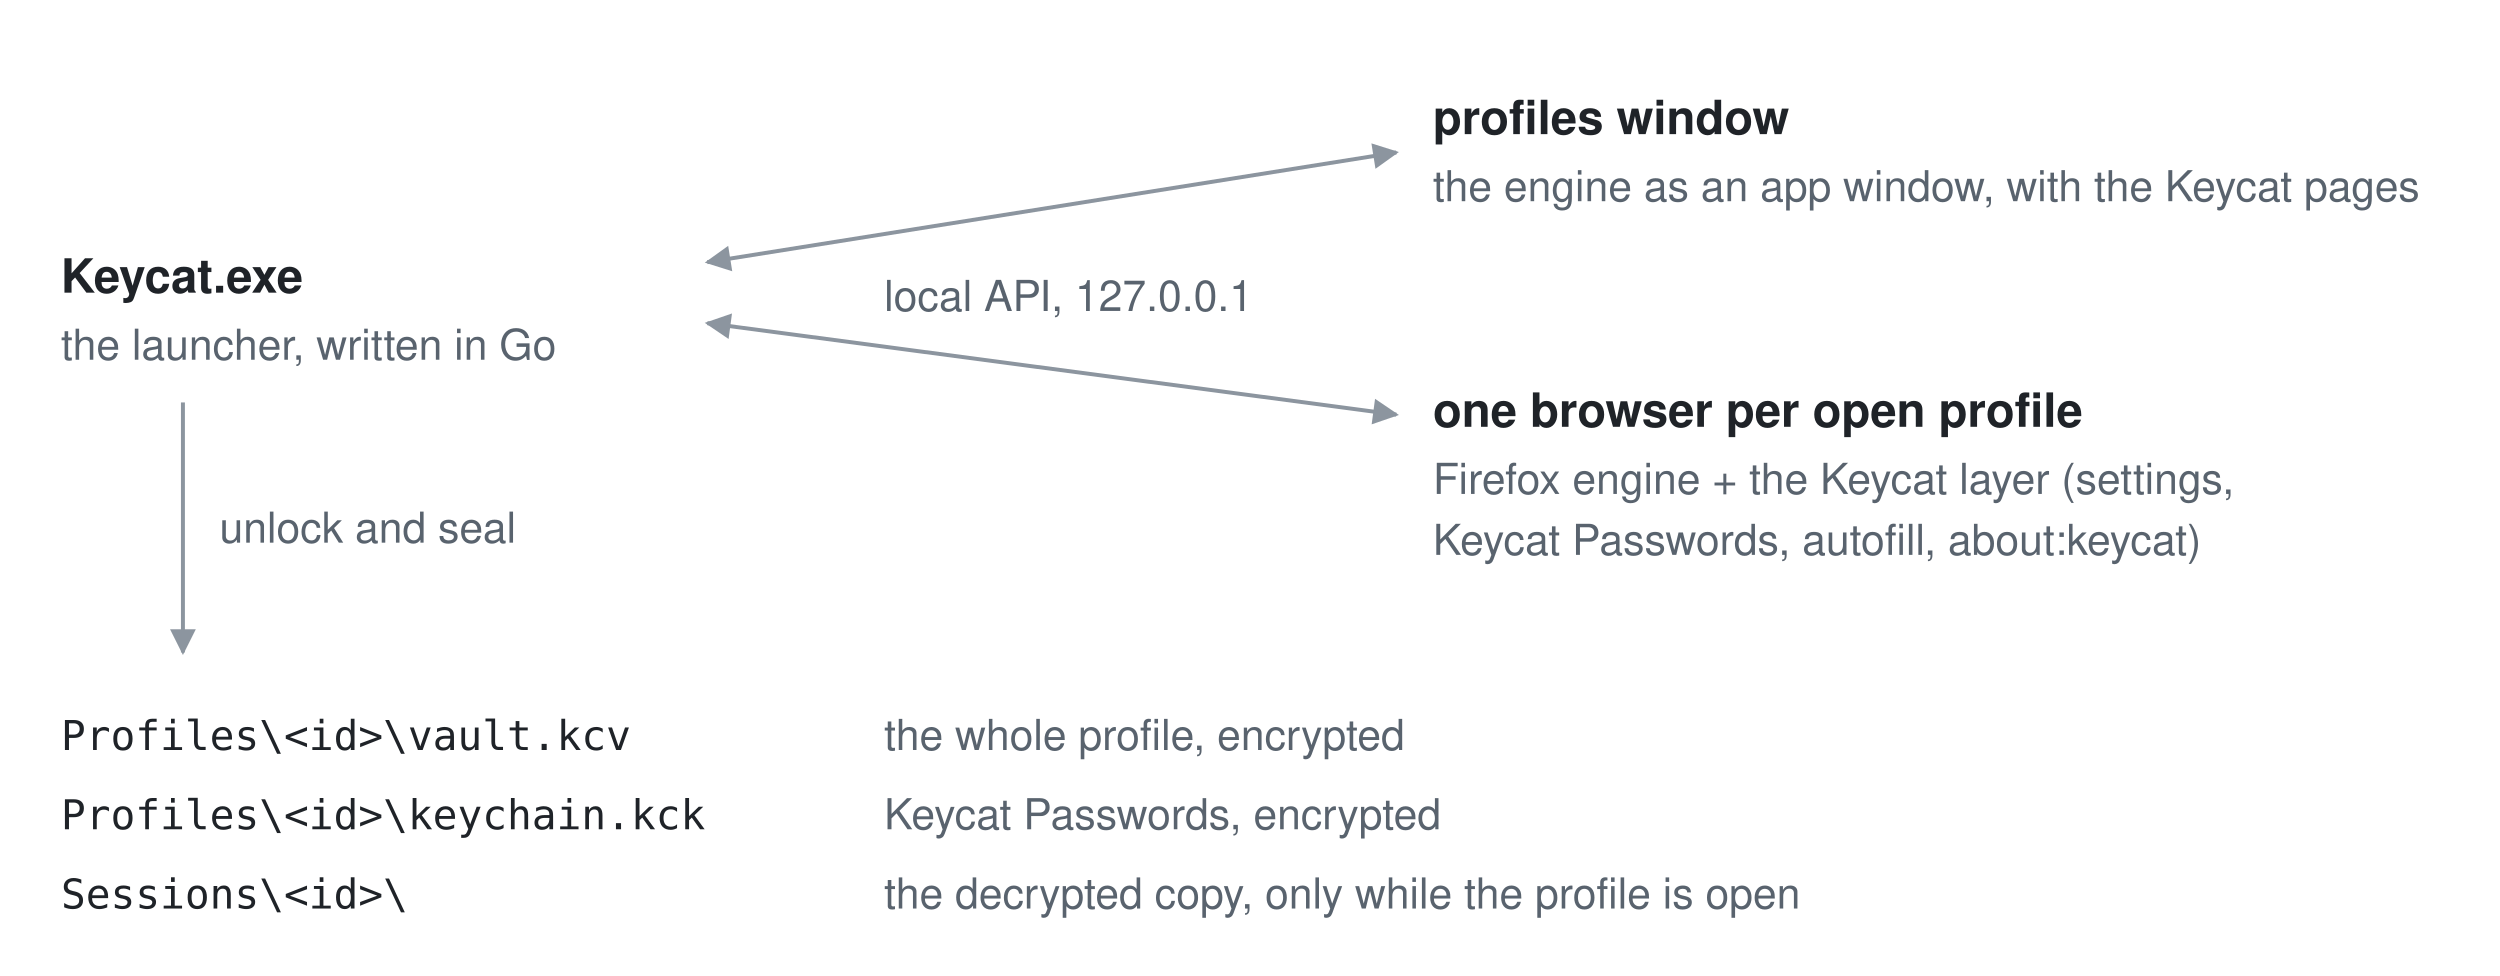
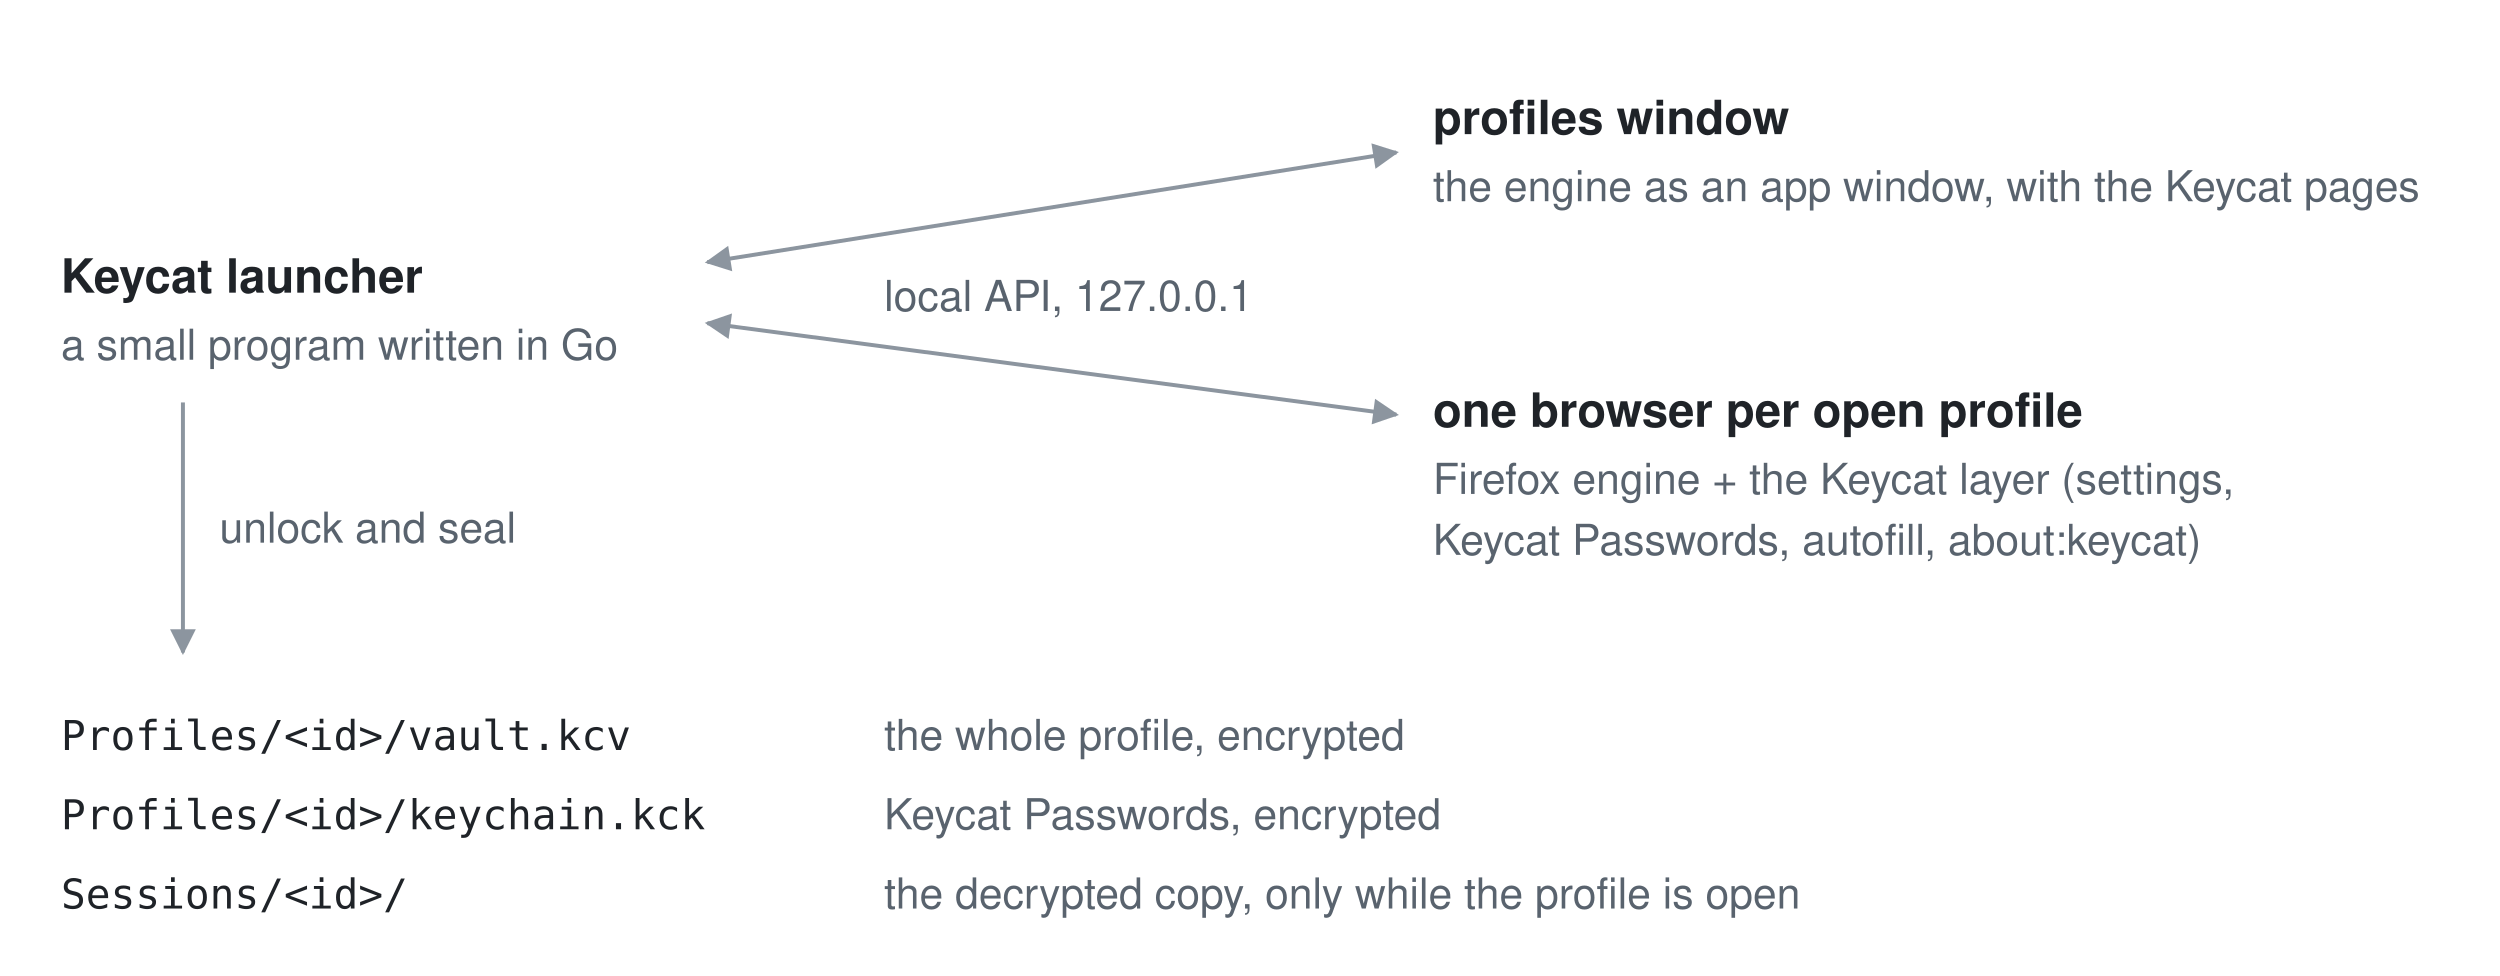
<svg xmlns="http://www.w3.org/2000/svg" width="820" height="320" viewBox="0 0 820 320">
  <style>
    text { font: 14px "Segoe UI", -apple-system, Helvetica, Arial, sans-serif; fill: #1f2328; }
    .b { font-weight: 600; font-size: 15.5px; }
    .m { fill: #59636e; }
    .mono { font-family: Consolas, ui-monospace, SFMono-Regular, Menlo, monospace; font-size: 13.5px; }
    .ln { stroke: #8c959f; stroke-width: 1.3; fill: none; }
    .tip { fill: #8c959f; }
    @media (prefers-color-scheme: dark) {
      text { fill: #e6edf3; }
      .m { fill: #9198a1; }
      .ln { stroke: #6e7681; }
      .tip { fill: #6e7681; }
    }
  </style>
  <defs>
    <marker id="tip" viewBox="0 0 10 10" refX="9" refY="5" markerWidth="6.5" markerHeight="6.5" orient="auto-start-reverse">
      <path class="tip" d="M0,0 L10,5 L0,10 z" />
    </marker>
  </defs>
-   <text x="20" y="96" class="b">Keycat.exe</text>
-   <text x="20" y="118" class="m">the launcher, written in Go</text>
+   <text x="20" y="96" class="b">Keycat launcher</text>
+   <text x="20" y="118" class="m">a small program written in Go</text>
  <text x="470" y="44" class="b">profiles window</text>
  <text x="470" y="66" class="m">the engine as an app window, with the Keycat pages</text>
  <text x="470" y="140" class="b">one browser per open profile</text>
  <text x="470" y="162" class="m">Firefox engine + the Keycat layer (settings,</text>
  <text x="470" y="182" class="m">Keycat Passwords, autofill, about:keycat)</text>
  <path class="ln" d="M232 86 L458 50" marker-start="url(#tip)" marker-end="url(#tip)" />
  <path class="ln" d="M232 106 L458 136" marker-start="url(#tip)" marker-end="url(#tip)" />
  <text x="290" y="102" class="m">local API, 127.0.0.1</text>
  <path class="ln" d="M60 132 L60 214" marker-end="url(#tip)" />
  <text x="72" y="178" class="m">unlock and seal</text>
-   <text x="20" y="246" class="mono">Profiles\&lt;id&gt;\vault.kcv</text>
+   <text x="20" y="246" class="mono">Profiles/&lt;id&gt;/vault.kcv</text>
  <text x="290" y="246" class="m">the whole profile, encrypted</text>
-   <text x="20" y="272" class="mono">Profiles\&lt;id&gt;\keychain.kck</text>
+   <text x="20" y="272" class="mono">Profiles/&lt;id&gt;/keychain.kck</text>
  <text x="290" y="272" class="m">Keycat Passwords, encrypted</text>
-   <text x="20" y="298" class="mono">Sessions\&lt;id&gt;\</text>
+   <text x="20" y="298" class="mono">Sessions/&lt;id&gt;/</text>
  <text x="290" y="298" class="m">the decrypted copy, only while the profile is open</text>
</svg>
